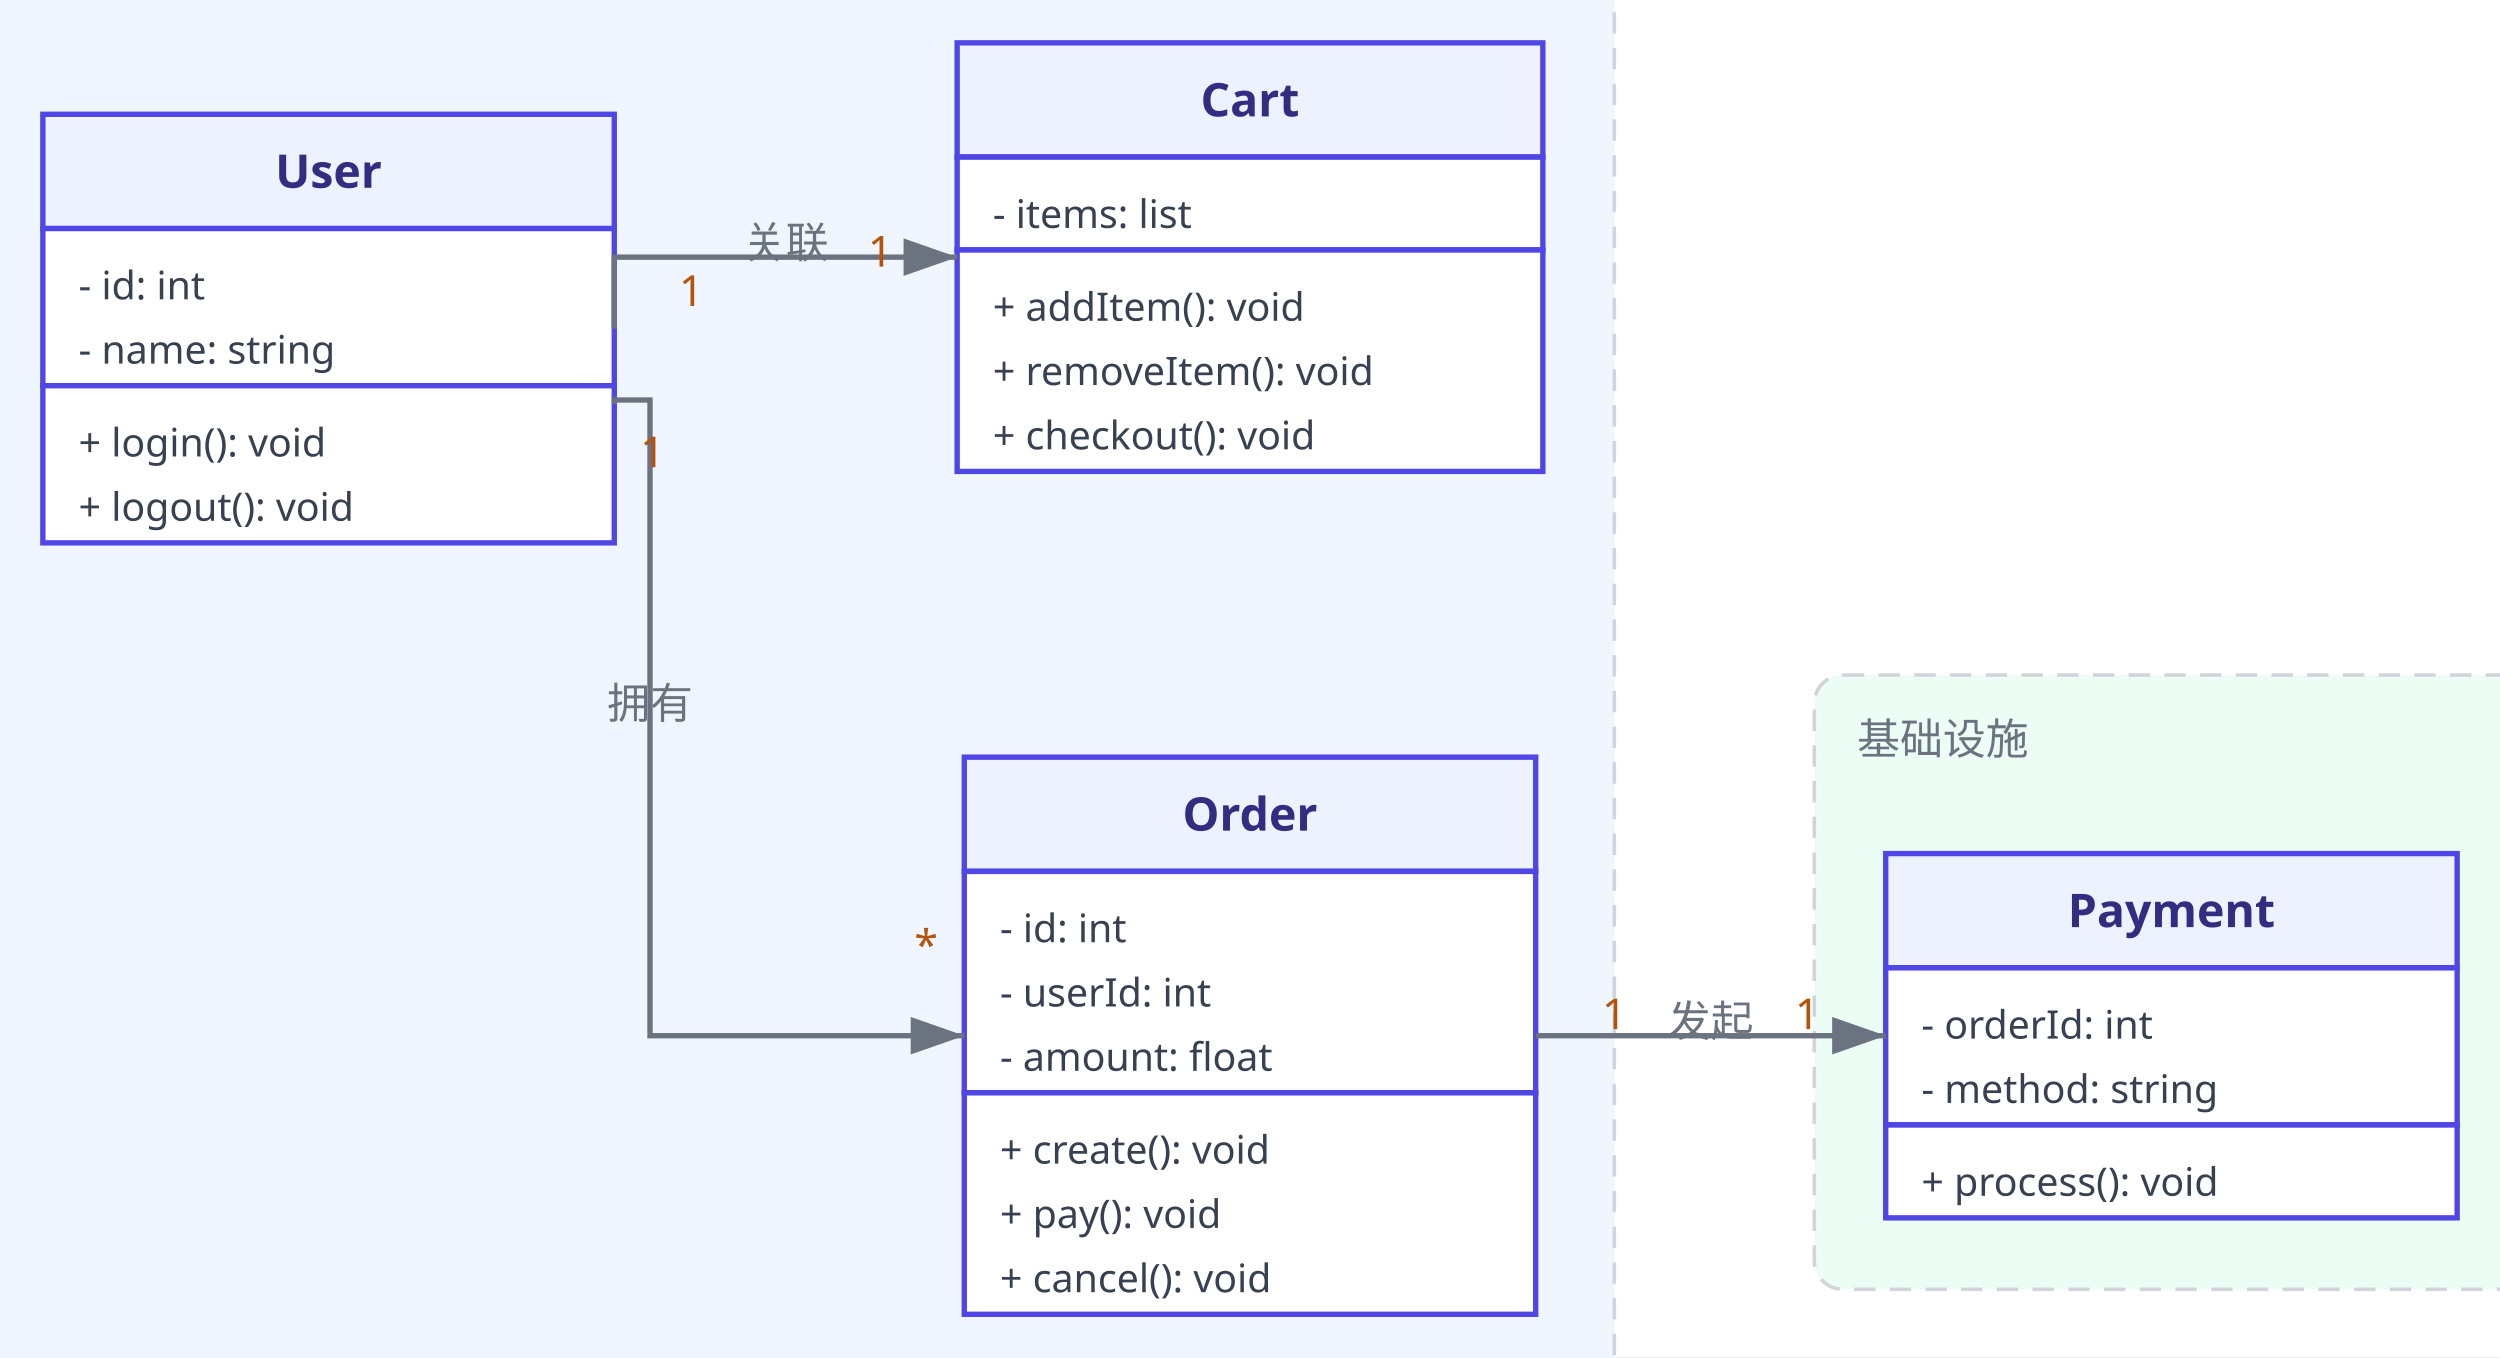
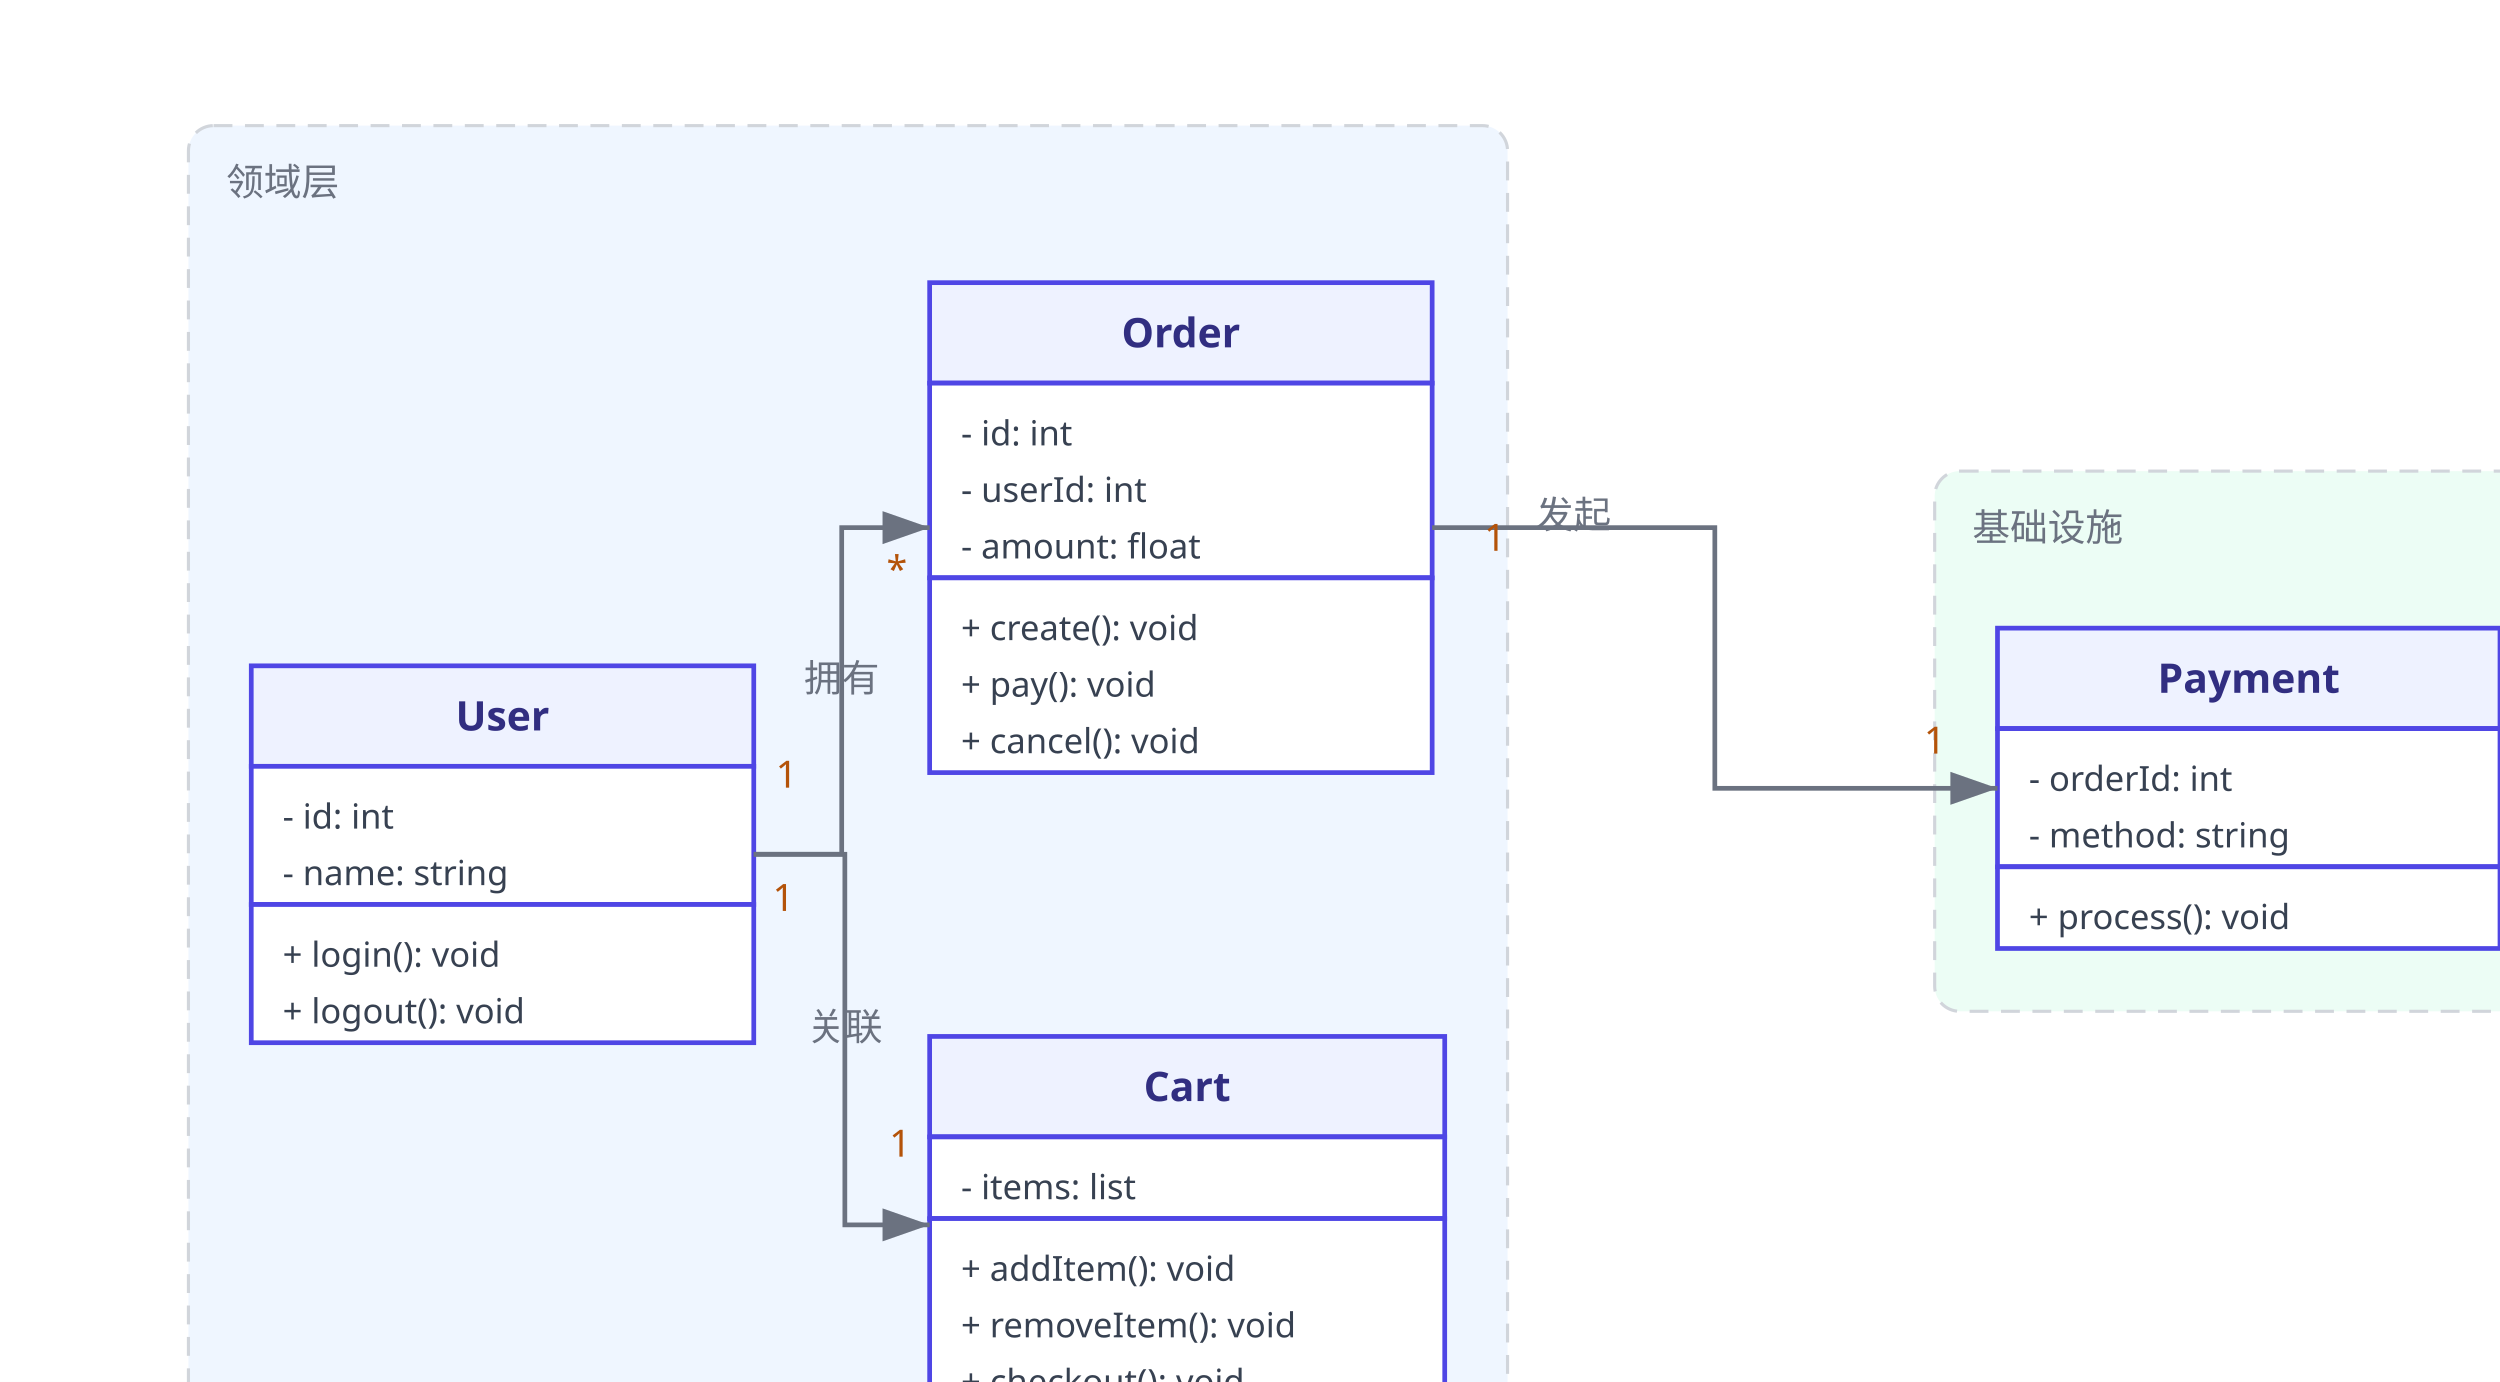
- <svg xmlns="http://www.w3.org/2000/svg" width="700" height="380" viewBox="0 0 700 380">
+ <svg xmlns="http://www.w3.org/2000/svg" width="796" height="440" viewBox="0 0 796 440">
  <defs>
    <marker id="arrowhead" markerWidth="10" markerHeight="7" refX="10" refY="3.5" orient="auto">
      <polygon points="0 0, 10 3.5, 0 7" fill="#6b7280" />
    </marker>
    <marker id="arrowhead-purple" markerWidth="10" markerHeight="7" refX="10" refY="3.5" orient="auto">
      <polygon points="0 0, 10 3.5, 0 7" fill="#7c3aed" />
    </marker>
  </defs>
  <style>.lgdl-anchors,.lgdl-edge-anchors{opacity:0;pointer-events:none;transition:opacity .12s ease}.lgdl-node:hover + .lgdl-anchors,.lgdl-class:hover + .lgdl-anchors,.lgdl-group:hover + .lgdl-anchors,.lgdl-lane:hover + .lgdl-anchors{opacity:1}.lgdl-edge:hover + .lgdl-edge-anchors,.lgdl-aggregate-edge:hover + .lgdl-edge-anchors{opacity:1}.lgdl-node.lgdl-hovered + .lgdl-anchors,.lgdl-class.lgdl-hovered + .lgdl-anchors,.lgdl-group.lgdl-hovered + .lgdl-anchors,.lgdl-lane.lgdl-hovered + .lgdl-anchors{opacity:1}.lgdl-edge.lgdl-hovered + .lgdl-edge-anchors,.lgdl-aggregate-edge.lgdl-hovered + .lgdl-edge-anchors{opacity:1}.lgdl-hovered{filter:drop-shadow(0 0 3px rgba(79,70,229,.65))}</style>
-   <rect x="0" y="0" width="700" height="380" fill="#ffffff" />
+   <rect x="0" y="0" width="796" height="440" fill="#ffffff" />
  <g class="lgdl-group" data-lgdl-loc="groups[0]">
-     <rect x="-8" y="-38" width="460" height="426" rx="8" fill="#eff6ff" stroke="#d1d5db" stroke-dasharray="6 4" />
-     <text x="4" y="-20" font-family="'Segoe UI', 'PingFang SC', 'Microsoft YaHei', sans-serif" font-size="12" fill="#6b7280" text-anchor="start" dominant-baseline="middle">领域层</text>
-   </g>
-   <g class="lgdl-anchors">
-     <circle cx="452.0" cy="175.0" r="3" fill="#64748b" />
-     <circle cx="452.0" cy="236.6" r="3" fill="#64748b" />
-     <circle cx="452.0" cy="307.8" r="3" fill="#64748b" />
-     <circle cx="435.0" cy="388.0" r="3" fill="#64748b" />
-     <circle cx="345.0" cy="388.0" r="3" fill="#64748b" />
-     <circle cx="279.1" cy="388.0" r="3" fill="#64748b" />
-     <circle cx="222.0" cy="388.0" r="3" fill="#64748b" />
-     <circle cx="164.9" cy="388.0" r="3" fill="#64748b" />
-     <circle cx="99.0" cy="388.0" r="3" fill="#64748b" />
-     <circle cx="9.0" cy="388.0" r="3" fill="#64748b" />
-     <circle cx="-8.0" cy="307.8" r="3" fill="#64748b" />
-     <circle cx="-8.0" cy="236.6" r="3" fill="#64748b" />
-     <circle cx="-8.0" cy="175.0" r="3" fill="#64748b" />
-     <circle cx="-8.0" cy="113.4" r="3" fill="#64748b" />
-     <circle cx="-8.0" cy="42.2" r="3" fill="#64748b" />
-     <circle cx="9.0" cy="-38.0" r="3" fill="#64748b" />
-     <circle cx="99.0" cy="-38.0" r="3" fill="#64748b" />
-     <circle cx="164.9" cy="-38.0" r="3" fill="#64748b" />
-     <circle cx="222.0" cy="-38.0" r="3" fill="#64748b" />
-     <circle cx="279.1" cy="-38.0" r="3" fill="#64748b" />
-     <circle cx="345.0" cy="-38.0" r="3" fill="#64748b" />
-     <circle cx="435.0" cy="-38.0" r="3" fill="#64748b" />
-     <circle cx="452.0" cy="42.2" r="3" fill="#64748b" />
-     <circle cx="452.0" cy="113.4" r="3" fill="#64748b" />
+     <rect x="60" y="40" width="420" height="430" rx="8" fill="#eff6ff" stroke="#d1d5db" stroke-dasharray="6 4" />
+     <text x="72" y="58" font-family="'Segoe UI', 'PingFang SC', 'Microsoft YaHei', sans-serif" font-size="12" fill="#6b7280" text-anchor="start" dominant-baseline="middle">领域层</text>
+   </g>
+   <g class="lgdl-anchors">
+     <circle cx="480.0" cy="255.0" r="3" fill="#64748b" />
+     <circle cx="480.0" cy="311.3" r="3" fill="#64748b" />
+     <circle cx="480.0" cy="376.2" r="3" fill="#64748b" />
+     <circle cx="479.6" cy="464.6" r="3" fill="#64748b" />
+     <circle cx="394.1" cy="470.0" r="3" fill="#64748b" />
+     <circle cx="327.6" cy="470.0" r="3" fill="#64748b" />
+     <circle cx="270.0" cy="470.0" r="3" fill="#64748b" />
+     <circle cx="212.4" cy="470.0" r="3" fill="#64748b" />
+     <circle cx="145.9" cy="470.0" r="3" fill="#64748b" />
+     <circle cx="60.4" cy="464.6" r="3" fill="#64748b" />
+     <circle cx="60.0" cy="376.2" r="3" fill="#64748b" />
+     <circle cx="60.0" cy="311.3" r="3" fill="#64748b" />
+     <circle cx="60.0" cy="255.0" r="3" fill="#64748b" />
+     <circle cx="60.0" cy="198.7" r="3" fill="#64748b" />
+     <circle cx="60.0" cy="133.8" r="3" fill="#64748b" />
+     <circle cx="60.4" cy="45.4" r="3" fill="#64748b" />
+     <circle cx="145.9" cy="40.0" r="3" fill="#64748b" />
+     <circle cx="212.4" cy="40.0" r="3" fill="#64748b" />
+     <circle cx="270.0" cy="40.0" r="3" fill="#64748b" />
+     <circle cx="327.6" cy="40.0" r="3" fill="#64748b" />
+     <circle cx="394.1" cy="40.0" r="3" fill="#64748b" />
+     <circle cx="479.6" cy="45.4" r="3" fill="#64748b" />
+     <circle cx="480.0" cy="133.8" r="3" fill="#64748b" />
+     <circle cx="480.0" cy="198.7" r="3" fill="#64748b" />
  </g>
  <g class="lgdl-group" data-lgdl-loc="groups[1]">
-     <rect x="508" y="189" width="200" height="172" rx="8" fill="#ecfdf5" stroke="#d1d5db" stroke-dasharray="6 4" />
-     <text x="520" y="207" font-family="'Segoe UI', 'PingFang SC', 'Microsoft YaHei', sans-serif" font-size="12" fill="#6b7280" text-anchor="start" dominant-baseline="middle">基础设施</text>
-   </g>
-   <g class="lgdl-anchors">
-     <circle cx="708.0" cy="275.0" r="3" fill="#64748b" />
-     <circle cx="708.0" cy="301.8" r="3" fill="#64748b" />
-     <circle cx="708.0" cy="332.7" r="3" fill="#64748b" />
-     <circle cx="694.0" cy="361.0" r="3" fill="#64748b" />
-     <circle cx="657.7" cy="361.0" r="3" fill="#64748b" />
-     <circle cx="631.0" cy="361.0" r="3" fill="#64748b" />
-     <circle cx="608.0" cy="361.0" r="3" fill="#64748b" />
-     <circle cx="585.0" cy="361.0" r="3" fill="#64748b" />
-     <circle cx="558.3" cy="361.0" r="3" fill="#64748b" />
-     <circle cx="522.0" cy="361.0" r="3" fill="#64748b" />
-     <circle cx="508.0" cy="332.7" r="3" fill="#64748b" />
-     <circle cx="508.0" cy="301.8" r="3" fill="#64748b" />
-     <circle cx="508.0" cy="275.0" r="3" fill="#64748b" />
-     <circle cx="508.0" cy="248.2" r="3" fill="#64748b" />
-     <circle cx="508.0" cy="217.3" r="3" fill="#64748b" />
-     <circle cx="522.0" cy="189.0" r="3" fill="#64748b" />
-     <circle cx="558.3" cy="189.0" r="3" fill="#64748b" />
-     <circle cx="585.0" cy="189.0" r="3" fill="#64748b" />
-     <circle cx="608.0" cy="189.0" r="3" fill="#64748b" />
-     <circle cx="631.0" cy="189.0" r="3" fill="#64748b" />
-     <circle cx="657.7" cy="189.0" r="3" fill="#64748b" />
-     <circle cx="694.0" cy="189.0" r="3" fill="#64748b" />
-     <circle cx="708.0" cy="217.3" r="3" fill="#64748b" />
-     <circle cx="708.0" cy="248.2" r="3" fill="#64748b" />
+     <rect x="616" y="150" width="200" height="172" rx="8" fill="#ecfdf5" stroke="#d1d5db" stroke-dasharray="6 4" />
+     <text x="628" y="168" font-family="'Segoe UI', 'PingFang SC', 'Microsoft YaHei', sans-serif" font-size="12" fill="#6b7280" text-anchor="start" dominant-baseline="middle">基础设施</text>
+   </g>
+   <g class="lgdl-anchors">
+     <circle cx="816.0" cy="236.0" r="3" fill="#64748b" />
+     <circle cx="816.0" cy="262.8" r="3" fill="#64748b" />
+     <circle cx="816.0" cy="293.7" r="3" fill="#64748b" />
+     <circle cx="802.0" cy="322.0" r="3" fill="#64748b" />
+     <circle cx="765.7" cy="322.0" r="3" fill="#64748b" />
+     <circle cx="739.0" cy="322.0" r="3" fill="#64748b" />
+     <circle cx="716.0" cy="322.0" r="3" fill="#64748b" />
+     <circle cx="693.0" cy="322.0" r="3" fill="#64748b" />
+     <circle cx="666.3" cy="322.0" r="3" fill="#64748b" />
+     <circle cx="630.0" cy="322.0" r="3" fill="#64748b" />
+     <circle cx="616.0" cy="293.7" r="3" fill="#64748b" />
+     <circle cx="616.0" cy="262.8" r="3" fill="#64748b" />
+     <circle cx="616.0" cy="236.0" r="3" fill="#64748b" />
+     <circle cx="616.0" cy="209.2" r="3" fill="#64748b" />
+     <circle cx="616.0" cy="178.3" r="3" fill="#64748b" />
+     <circle cx="630.0" cy="150.0" r="3" fill="#64748b" />
+     <circle cx="666.3" cy="150.0" r="3" fill="#64748b" />
+     <circle cx="693.0" cy="150.0" r="3" fill="#64748b" />
+     <circle cx="716.0" cy="150.0" r="3" fill="#64748b" />
+     <circle cx="739.0" cy="150.0" r="3" fill="#64748b" />
+     <circle cx="765.7" cy="150.0" r="3" fill="#64748b" />
+     <circle cx="802.0" cy="150.0" r="3" fill="#64748b" />
+     <circle cx="816.0" cy="178.3" r="3" fill="#64748b" />
+     <circle cx="816.0" cy="209.2" r="3" fill="#64748b" />
  </g>
  <g class="lgdl-class" data-lgdl-loc="nodes[0]">
-     <rect x="12" y="32" width="160" height="32" fill="#eef2ff" stroke="#4f46e5" stroke-width="1.5" />
-     <text x="92" y="48" font-family="'Segoe UI', 'PingFang SC', 'Microsoft YaHei', sans-serif" font-size="13" font-weight="bold" fill="#312e81" text-anchor="middle" dominant-baseline="middle">User</text>
-     <line x1="12" y1="64" x2="172" y2="64" stroke="#4f46e5" stroke-width="1.5" />
-     <rect x="12" y="64" width="160" height="44" fill="#ffffff" stroke="#4f46e5" stroke-width="1.5" />
-     <text data-lgdl-loc="nodes[0].members[0]" x="22" y="80" font-family="'Segoe UI', 'PingFang SC', 'Microsoft YaHei', sans-serif" font-size="11" fill="#374151" text-anchor="start" dominant-baseline="middle">- id: int</text>
-     <text data-lgdl-loc="nodes[0].members[1]" x="22" y="98" font-family="'Segoe UI', 'PingFang SC', 'Microsoft YaHei', sans-serif" font-size="11" fill="#374151" text-anchor="start" dominant-baseline="middle">- name: string</text>
-     <line x1="12" y1="108" x2="172" y2="108" stroke="#4f46e5" stroke-width="1.5" />
-     <rect x="12" y="108" width="160" height="44" fill="#ffffff" stroke="#4f46e5" stroke-width="1.5" />
-     <text data-lgdl-loc="nodes[0].members[2]" x="22" y="124" font-family="'Segoe UI', 'PingFang SC', 'Microsoft YaHei', sans-serif" font-size="11" fill="#374151" text-anchor="start" dominant-baseline="middle">+ login(): void</text>
-     <text data-lgdl-loc="nodes[0].members[3]" x="22" y="142" font-family="'Segoe UI', 'PingFang SC', 'Microsoft YaHei', sans-serif" font-size="11" fill="#374151" text-anchor="start" dominant-baseline="middle">+ logout(): void</text>
-   </g>
-   <g class="lgdl-anchors">
-     <circle cx="172.0" cy="92.0" r="3" fill="#4f46e5" />
-     <circle cx="172.0" cy="113.4" r="3" fill="#4f46e5" />
-     <circle cx="172.0" cy="138.2" r="3" fill="#4f46e5" />
-     <circle cx="152.0" cy="152.0" r="3" fill="#4f46e5" />
-     <circle cx="126.6" cy="152.0" r="3" fill="#4f46e5" />
-     <circle cx="108.1" cy="152.0" r="3" fill="#4f46e5" />
-     <circle cx="92.0" cy="152.0" r="3" fill="#4f46e5" />
-     <circle cx="75.9" cy="152.0" r="3" fill="#4f46e5" />
-     <circle cx="57.4" cy="152.0" r="3" fill="#4f46e5" />
-     <circle cx="32.0" cy="152.0" r="3" fill="#4f46e5" />
-     <circle cx="12.0" cy="138.2" r="3" fill="#4f46e5" />
-     <circle cx="12.0" cy="113.4" r="3" fill="#4f46e5" />
-     <circle cx="12.0" cy="92.0" r="3" fill="#4f46e5" />
-     <circle cx="12.0" cy="70.6" r="3" fill="#4f46e5" />
-     <circle cx="12.0" cy="45.8" r="3" fill="#4f46e5" />
-     <circle cx="32.0" cy="32.0" r="3" fill="#4f46e5" />
-     <circle cx="57.4" cy="32.0" r="3" fill="#4f46e5" />
-     <circle cx="75.9" cy="32.0" r="3" fill="#4f46e5" />
-     <circle cx="92.0" cy="32.0" r="3" fill="#4f46e5" />
-     <circle cx="108.1" cy="32.0" r="3" fill="#4f46e5" />
-     <circle cx="126.6" cy="32.0" r="3" fill="#4f46e5" />
-     <circle cx="152.0" cy="32.0" r="3" fill="#4f46e5" />
-     <circle cx="172.0" cy="45.8" r="3" fill="#4f46e5" />
-     <circle cx="172.0" cy="70.6" r="3" fill="#4f46e5" />
+     <rect x="80" y="212" width="160" height="32" fill="#eef2ff" stroke="#4f46e5" stroke-width="1.5" />
+     <text x="160" y="228" font-family="'Segoe UI', 'PingFang SC', 'Microsoft YaHei', sans-serif" font-size="13" font-weight="bold" fill="#312e81" text-anchor="middle" dominant-baseline="middle">User</text>
+     <line x1="80" y1="244" x2="240" y2="244" stroke="#4f46e5" stroke-width="1.5" />
+     <rect x="80" y="244" width="160" height="44" fill="#ffffff" stroke="#4f46e5" stroke-width="1.5" />
+     <text data-lgdl-loc="nodes[0].members[0]" x="90" y="260" font-family="'Segoe UI', 'PingFang SC', 'Microsoft YaHei', sans-serif" font-size="11" fill="#374151" text-anchor="start" dominant-baseline="middle">- id: int</text>
+     <text data-lgdl-loc="nodes[0].members[1]" x="90" y="278" font-family="'Segoe UI', 'PingFang SC', 'Microsoft YaHei', sans-serif" font-size="11" fill="#374151" text-anchor="start" dominant-baseline="middle">- name: string</text>
+     <line x1="80" y1="288" x2="240" y2="288" stroke="#4f46e5" stroke-width="1.5" />
+     <rect x="80" y="288" width="160" height="44" fill="#ffffff" stroke="#4f46e5" stroke-width="1.5" />
+     <text data-lgdl-loc="nodes[0].members[2]" x="90" y="304" font-family="'Segoe UI', 'PingFang SC', 'Microsoft YaHei', sans-serif" font-size="11" fill="#374151" text-anchor="start" dominant-baseline="middle">+ login(): void</text>
+     <text data-lgdl-loc="nodes[0].members[3]" x="90" y="322" font-family="'Segoe UI', 'PingFang SC', 'Microsoft YaHei', sans-serif" font-size="11" fill="#374151" text-anchor="start" dominant-baseline="middle">+ logout(): void</text>
+   </g>
+   <g class="lgdl-anchors">
+     <circle cx="240.0" cy="272.0" r="3" fill="#4f46e5" />
+     <circle cx="240.0" cy="293.4" r="3" fill="#4f46e5" />
+     <circle cx="240.0" cy="318.2" r="3" fill="#4f46e5" />
+     <circle cx="220.0" cy="332.0" r="3" fill="#4f46e5" />
+     <circle cx="194.6" cy="332.0" r="3" fill="#4f46e5" />
+     <circle cx="176.1" cy="332.0" r="3" fill="#4f46e5" />
+     <circle cx="160.0" cy="332.0" r="3" fill="#4f46e5" />
+     <circle cx="143.9" cy="332.0" r="3" fill="#4f46e5" />
+     <circle cx="125.4" cy="332.0" r="3" fill="#4f46e5" />
+     <circle cx="100.0" cy="332.0" r="3" fill="#4f46e5" />
+     <circle cx="80.0" cy="318.2" r="3" fill="#4f46e5" />
+     <circle cx="80.0" cy="293.4" r="3" fill="#4f46e5" />
+     <circle cx="80.0" cy="272.0" r="3" fill="#4f46e5" />
+     <circle cx="80.0" cy="250.6" r="3" fill="#4f46e5" />
+     <circle cx="80.0" cy="225.8" r="3" fill="#4f46e5" />
+     <circle cx="100.0" cy="212.0" r="3" fill="#4f46e5" />
+     <circle cx="125.4" cy="212.0" r="3" fill="#4f46e5" />
+     <circle cx="143.9" cy="212.0" r="3" fill="#4f46e5" />
+     <circle cx="160.0" cy="212.0" r="3" fill="#4f46e5" />
+     <circle cx="176.1" cy="212.0" r="3" fill="#4f46e5" />
+     <circle cx="194.6" cy="212.0" r="3" fill="#4f46e5" />
+     <circle cx="220.0" cy="212.0" r="3" fill="#4f46e5" />
+     <circle cx="240.0" cy="225.8" r="3" fill="#4f46e5" />
+     <circle cx="240.0" cy="250.6" r="3" fill="#4f46e5" />
  </g>
  <g class="lgdl-class" data-lgdl-loc="nodes[1]">
-     <rect x="270" y="212" width="160" height="32" fill="#eef2ff" stroke="#4f46e5" stroke-width="1.5" />
-     <text x="350" y="228" font-family="'Segoe UI', 'PingFang SC', 'Microsoft YaHei', sans-serif" font-size="13" font-weight="bold" fill="#312e81" text-anchor="middle" dominant-baseline="middle">Order</text>
-     <line x1="270" y1="244" x2="430" y2="244" stroke="#4f46e5" stroke-width="1.5" />
-     <rect x="270" y="244" width="160" height="62" fill="#ffffff" stroke="#4f46e5" stroke-width="1.5" />
-     <text data-lgdl-loc="nodes[1].members[0]" x="280" y="260" font-family="'Segoe UI', 'PingFang SC', 'Microsoft YaHei', sans-serif" font-size="11" fill="#374151" text-anchor="start" dominant-baseline="middle">- id: int</text>
-     <text data-lgdl-loc="nodes[1].members[1]" x="280" y="278" font-family="'Segoe UI', 'PingFang SC', 'Microsoft YaHei', sans-serif" font-size="11" fill="#374151" text-anchor="start" dominant-baseline="middle">- userId: int</text>
-     <text data-lgdl-loc="nodes[1].members[2]" x="280" y="296" font-family="'Segoe UI', 'PingFang SC', 'Microsoft YaHei', sans-serif" font-size="11" fill="#374151" text-anchor="start" dominant-baseline="middle">- amount: float</text>
-     <line x1="270" y1="306" x2="430" y2="306" stroke="#4f46e5" stroke-width="1.5" />
-     <rect x="270" y="306" width="160" height="62" fill="#ffffff" stroke="#4f46e5" stroke-width="1.5" />
-     <text data-lgdl-loc="nodes[1].members[3]" x="280" y="322" font-family="'Segoe UI', 'PingFang SC', 'Microsoft YaHei', sans-serif" font-size="11" fill="#374151" text-anchor="start" dominant-baseline="middle">+ create(): void</text>
-     <text data-lgdl-loc="nodes[1].members[4]" x="280" y="340" font-family="'Segoe UI', 'PingFang SC', 'Microsoft YaHei', sans-serif" font-size="11" fill="#374151" text-anchor="start" dominant-baseline="middle">+ pay(): void</text>
-     <text data-lgdl-loc="nodes[1].members[5]" x="280" y="358" font-family="'Segoe UI', 'PingFang SC', 'Microsoft YaHei', sans-serif" font-size="11" fill="#374151" text-anchor="start" dominant-baseline="middle">+ cancel(): void</text>
-   </g>
-   <g class="lgdl-anchors">
-     <circle cx="430.0" cy="290.0" r="3" fill="#4f46e5" />
-     <circle cx="430.0" cy="311.4" r="3" fill="#4f46e5" />
-     <circle cx="430.0" cy="336.2" r="3" fill="#4f46e5" />
-     <circle cx="427.1" cy="367.1" r="3" fill="#4f46e5" />
-     <circle cx="395.0" cy="368.0" r="3" fill="#4f46e5" />
-     <circle cx="370.9" cy="368.0" r="3" fill="#4f46e5" />
-     <circle cx="350.0" cy="368.0" r="3" fill="#4f46e5" />
-     <circle cx="329.1" cy="368.0" r="3" fill="#4f46e5" />
-     <circle cx="305.0" cy="368.0" r="3" fill="#4f46e5" />
-     <circle cx="272.9" cy="367.1" r="3" fill="#4f46e5" />
-     <circle cx="270.0" cy="336.2" r="3" fill="#4f46e5" />
-     <circle cx="270.0" cy="311.4" r="3" fill="#4f46e5" />
-     <circle cx="270.0" cy="290.0" r="3" fill="#4f46e5" />
-     <circle cx="270.0" cy="268.6" r="3" fill="#4f46e5" />
-     <circle cx="270.0" cy="243.8" r="3" fill="#4f46e5" />
-     <circle cx="272.9" cy="212.9" r="3" fill="#4f46e5" />
-     <circle cx="305.0" cy="212.0" r="3" fill="#4f46e5" />
-     <circle cx="329.1" cy="212.0" r="3" fill="#4f46e5" />
-     <circle cx="350.0" cy="212.0" r="3" fill="#4f46e5" />
-     <circle cx="370.9" cy="212.0" r="3" fill="#4f46e5" />
-     <circle cx="395.0" cy="212.0" r="3" fill="#4f46e5" />
-     <circle cx="427.1" cy="212.9" r="3" fill="#4f46e5" />
-     <circle cx="430.0" cy="243.8" r="3" fill="#4f46e5" />
-     <circle cx="430.0" cy="268.6" r="3" fill="#4f46e5" />
+     <rect x="296" y="90" width="160" height="32" fill="#eef2ff" stroke="#4f46e5" stroke-width="1.5" />
+     <text x="376" y="106" font-family="'Segoe UI', 'PingFang SC', 'Microsoft YaHei', sans-serif" font-size="13" font-weight="bold" fill="#312e81" text-anchor="middle" dominant-baseline="middle">Order</text>
+     <line x1="296" y1="122" x2="456" y2="122" stroke="#4f46e5" stroke-width="1.5" />
+     <rect x="296" y="122" width="160" height="62" fill="#ffffff" stroke="#4f46e5" stroke-width="1.5" />
+     <text data-lgdl-loc="nodes[1].members[0]" x="306" y="138" font-family="'Segoe UI', 'PingFang SC', 'Microsoft YaHei', sans-serif" font-size="11" fill="#374151" text-anchor="start" dominant-baseline="middle">- id: int</text>
+     <text data-lgdl-loc="nodes[1].members[1]" x="306" y="156" font-family="'Segoe UI', 'PingFang SC', 'Microsoft YaHei', sans-serif" font-size="11" fill="#374151" text-anchor="start" dominant-baseline="middle">- userId: int</text>
+     <text data-lgdl-loc="nodes[1].members[2]" x="306" y="174" font-family="'Segoe UI', 'PingFang SC', 'Microsoft YaHei', sans-serif" font-size="11" fill="#374151" text-anchor="start" dominant-baseline="middle">- amount: float</text>
+     <line x1="296" y1="184" x2="456" y2="184" stroke="#4f46e5" stroke-width="1.5" />
+     <rect x="296" y="184" width="160" height="62" fill="#ffffff" stroke="#4f46e5" stroke-width="1.5" />
+     <text data-lgdl-loc="nodes[1].members[3]" x="306" y="200" font-family="'Segoe UI', 'PingFang SC', 'Microsoft YaHei', sans-serif" font-size="11" fill="#374151" text-anchor="start" dominant-baseline="middle">+ create(): void</text>
+     <text data-lgdl-loc="nodes[1].members[4]" x="306" y="218" font-family="'Segoe UI', 'PingFang SC', 'Microsoft YaHei', sans-serif" font-size="11" fill="#374151" text-anchor="start" dominant-baseline="middle">+ pay(): void</text>
+     <text data-lgdl-loc="nodes[1].members[5]" x="306" y="236" font-family="'Segoe UI', 'PingFang SC', 'Microsoft YaHei', sans-serif" font-size="11" fill="#374151" text-anchor="start" dominant-baseline="middle">+ cancel(): void</text>
+   </g>
+   <g class="lgdl-anchors">
+     <circle cx="456.0" cy="168.0" r="3" fill="#4f46e5" />
+     <circle cx="456.0" cy="189.4" r="3" fill="#4f46e5" />
+     <circle cx="456.0" cy="214.2" r="3" fill="#4f46e5" />
+     <circle cx="453.1" cy="245.1" r="3" fill="#4f46e5" />
+     <circle cx="421.0" cy="246.0" r="3" fill="#4f46e5" />
+     <circle cx="396.9" cy="246.0" r="3" fill="#4f46e5" />
+     <circle cx="376.0" cy="246.0" r="3" fill="#4f46e5" />
+     <circle cx="355.1" cy="246.0" r="3" fill="#4f46e5" />
+     <circle cx="331.0" cy="246.0" r="3" fill="#4f46e5" />
+     <circle cx="298.9" cy="245.1" r="3" fill="#4f46e5" />
+     <circle cx="296.0" cy="214.2" r="3" fill="#4f46e5" />
+     <circle cx="296.0" cy="189.4" r="3" fill="#4f46e5" />
+     <circle cx="296.0" cy="168.0" r="3" fill="#4f46e5" />
+     <circle cx="296.0" cy="146.6" r="3" fill="#4f46e5" />
+     <circle cx="296.0" cy="121.8" r="3" fill="#4f46e5" />
+     <circle cx="298.9" cy="90.9" r="3" fill="#4f46e5" />
+     <circle cx="331.0" cy="90.0" r="3" fill="#4f46e5" />
+     <circle cx="355.1" cy="90.0" r="3" fill="#4f46e5" />
+     <circle cx="376.0" cy="90.0" r="3" fill="#4f46e5" />
+     <circle cx="396.9" cy="90.0" r="3" fill="#4f46e5" />
+     <circle cx="421.0" cy="90.0" r="3" fill="#4f46e5" />
+     <circle cx="453.1" cy="90.9" r="3" fill="#4f46e5" />
+     <circle cx="456.0" cy="121.8" r="3" fill="#4f46e5" />
+     <circle cx="456.0" cy="146.6" r="3" fill="#4f46e5" />
  </g>
  <g class="lgdl-class" data-lgdl-loc="nodes[2]">
-     <rect x="528" y="239" width="160" height="32" fill="#eef2ff" stroke="#4f46e5" stroke-width="1.5" />
-     <text x="608" y="255" font-family="'Segoe UI', 'PingFang SC', 'Microsoft YaHei', sans-serif" font-size="13" font-weight="bold" fill="#312e81" text-anchor="middle" dominant-baseline="middle">Payment</text>
-     <line x1="528" y1="271" x2="688" y2="271" stroke="#4f46e5" stroke-width="1.5" />
-     <rect x="528" y="271" width="160" height="44" fill="#ffffff" stroke="#4f46e5" stroke-width="1.5" />
-     <text data-lgdl-loc="nodes[2].members[0]" x="538" y="287" font-family="'Segoe UI', 'PingFang SC', 'Microsoft YaHei', sans-serif" font-size="11" fill="#374151" text-anchor="start" dominant-baseline="middle">- orderId: int</text>
-     <text data-lgdl-loc="nodes[2].members[1]" x="538" y="305" font-family="'Segoe UI', 'PingFang SC', 'Microsoft YaHei', sans-serif" font-size="11" fill="#374151" text-anchor="start" dominant-baseline="middle">- method: string</text>
-     <line x1="528" y1="315" x2="688" y2="315" stroke="#4f46e5" stroke-width="1.5" />
-     <rect x="528" y="315" width="160" height="26" fill="#ffffff" stroke="#4f46e5" stroke-width="1.5" />
-     <text data-lgdl-loc="nodes[2].members[2]" x="538" y="331" font-family="'Segoe UI', 'PingFang SC', 'Microsoft YaHei', sans-serif" font-size="11" fill="#374151" text-anchor="start" dominant-baseline="middle">+ process(): void</text>
-   </g>
-   <g class="lgdl-anchors">
-     <circle cx="688.0" cy="290.0" r="3" fill="#4f46e5" />
-     <circle cx="688.0" cy="311.4" r="3" fill="#4f46e5" />
-     <circle cx="687.9" cy="336.1" r="3" fill="#4f46e5" />
-     <circle cx="659.0" cy="341.0" r="3" fill="#4f46e5" />
-     <circle cx="637.4" cy="341.0" r="3" fill="#4f46e5" />
-     <circle cx="621.7" cy="341.0" r="3" fill="#4f46e5" />
-     <circle cx="608.0" cy="341.0" r="3" fill="#4f46e5" />
-     <circle cx="594.3" cy="341.0" r="3" fill="#4f46e5" />
-     <circle cx="578.6" cy="341.0" r="3" fill="#4f46e5" />
-     <circle cx="557.0" cy="341.0" r="3" fill="#4f46e5" />
-     <circle cx="528.1" cy="336.1" r="3" fill="#4f46e5" />
-     <circle cx="528.0" cy="311.4" r="3" fill="#4f46e5" />
-     <circle cx="528.0" cy="290.0" r="3" fill="#4f46e5" />
-     <circle cx="528.0" cy="268.6" r="3" fill="#4f46e5" />
-     <circle cx="528.1" cy="243.9" r="3" fill="#4f46e5" />
-     <circle cx="557.0" cy="239.0" r="3" fill="#4f46e5" />
-     <circle cx="578.6" cy="239.0" r="3" fill="#4f46e5" />
-     <circle cx="594.3" cy="239.0" r="3" fill="#4f46e5" />
-     <circle cx="608.0" cy="239.0" r="3" fill="#4f46e5" />
-     <circle cx="621.7" cy="239.0" r="3" fill="#4f46e5" />
-     <circle cx="637.4" cy="239.0" r="3" fill="#4f46e5" />
-     <circle cx="659.0" cy="239.0" r="3" fill="#4f46e5" />
-     <circle cx="687.9" cy="243.9" r="3" fill="#4f46e5" />
-     <circle cx="688.0" cy="268.6" r="3" fill="#4f46e5" />
+     <rect x="636" y="200" width="160" height="32" fill="#eef2ff" stroke="#4f46e5" stroke-width="1.5" />
+     <text x="716" y="216" font-family="'Segoe UI', 'PingFang SC', 'Microsoft YaHei', sans-serif" font-size="13" font-weight="bold" fill="#312e81" text-anchor="middle" dominant-baseline="middle">Payment</text>
+     <line x1="636" y1="232" x2="796" y2="232" stroke="#4f46e5" stroke-width="1.5" />
+     <rect x="636" y="232" width="160" height="44" fill="#ffffff" stroke="#4f46e5" stroke-width="1.5" />
+     <text data-lgdl-loc="nodes[2].members[0]" x="646" y="248" font-family="'Segoe UI', 'PingFang SC', 'Microsoft YaHei', sans-serif" font-size="11" fill="#374151" text-anchor="start" dominant-baseline="middle">- orderId: int</text>
+     <text data-lgdl-loc="nodes[2].members[1]" x="646" y="266" font-family="'Segoe UI', 'PingFang SC', 'Microsoft YaHei', sans-serif" font-size="11" fill="#374151" text-anchor="start" dominant-baseline="middle">- method: string</text>
+     <line x1="636" y1="276" x2="796" y2="276" stroke="#4f46e5" stroke-width="1.5" />
+     <rect x="636" y="276" width="160" height="26" fill="#ffffff" stroke="#4f46e5" stroke-width="1.5" />
+     <text data-lgdl-loc="nodes[2].members[2]" x="646" y="292" font-family="'Segoe UI', 'PingFang SC', 'Microsoft YaHei', sans-serif" font-size="11" fill="#374151" text-anchor="start" dominant-baseline="middle">+ process(): void</text>
+   </g>
+   <g class="lgdl-anchors">
+     <circle cx="796.0" cy="251.0" r="3" fill="#4f46e5" />
+     <circle cx="796.0" cy="272.4" r="3" fill="#4f46e5" />
+     <circle cx="795.9" cy="297.1" r="3" fill="#4f46e5" />
+     <circle cx="767.0" cy="302.0" r="3" fill="#4f46e5" />
+     <circle cx="745.4" cy="302.0" r="3" fill="#4f46e5" />
+     <circle cx="729.7" cy="302.0" r="3" fill="#4f46e5" />
+     <circle cx="716.0" cy="302.0" r="3" fill="#4f46e5" />
+     <circle cx="702.3" cy="302.0" r="3" fill="#4f46e5" />
+     <circle cx="686.6" cy="302.0" r="3" fill="#4f46e5" />
+     <circle cx="665.0" cy="302.0" r="3" fill="#4f46e5" />
+     <circle cx="636.1" cy="297.1" r="3" fill="#4f46e5" />
+     <circle cx="636.0" cy="272.4" r="3" fill="#4f46e5" />
+     <circle cx="636.0" cy="251.0" r="3" fill="#4f46e5" />
+     <circle cx="636.0" cy="229.6" r="3" fill="#4f46e5" />
+     <circle cx="636.1" cy="204.9" r="3" fill="#4f46e5" />
+     <circle cx="665.0" cy="200.0" r="3" fill="#4f46e5" />
+     <circle cx="686.6" cy="200.0" r="3" fill="#4f46e5" />
+     <circle cx="702.3" cy="200.0" r="3" fill="#4f46e5" />
+     <circle cx="716.0" cy="200.0" r="3" fill="#4f46e5" />
+     <circle cx="729.7" cy="200.0" r="3" fill="#4f46e5" />
+     <circle cx="745.4" cy="200.0" r="3" fill="#4f46e5" />
+     <circle cx="767.0" cy="200.0" r="3" fill="#4f46e5" />
+     <circle cx="795.9" cy="204.9" r="3" fill="#4f46e5" />
+     <circle cx="796.0" cy="229.6" r="3" fill="#4f46e5" />
  </g>
  <g class="lgdl-class" data-lgdl-loc="nodes[3]">
-     <rect x="268" y="12" width="164" height="32" fill="#eef2ff" stroke="#4f46e5" stroke-width="1.5" />
-     <text x="350" y="28" font-family="'Segoe UI', 'PingFang SC', 'Microsoft YaHei', sans-serif" font-size="13" font-weight="bold" fill="#312e81" text-anchor="middle" dominant-baseline="middle">Cart</text>
-     <line x1="268" y1="44" x2="432" y2="44" stroke="#4f46e5" stroke-width="1.5" />
-     <rect x="268" y="44" width="164" height="26" fill="#ffffff" stroke="#4f46e5" stroke-width="1.5" />
-     <text data-lgdl-loc="nodes[3].members[0]" x="278" y="60" font-family="'Segoe UI', 'PingFang SC', 'Microsoft YaHei', sans-serif" font-size="11" fill="#374151" text-anchor="start" dominant-baseline="middle">- items: list</text>
-     <line x1="268" y1="70" x2="432" y2="70" stroke="#4f46e5" stroke-width="1.5" />
-     <rect x="268" y="70" width="164" height="62" fill="#ffffff" stroke="#4f46e5" stroke-width="1.5" />
-     <text data-lgdl-loc="nodes[3].members[1]" x="278" y="86" font-family="'Segoe UI', 'PingFang SC', 'Microsoft YaHei', sans-serif" font-size="11" fill="#374151" text-anchor="start" dominant-baseline="middle">+ addItem(): void</text>
-     <text data-lgdl-loc="nodes[3].members[2]" x="278" y="104" font-family="'Segoe UI', 'PingFang SC', 'Microsoft YaHei', sans-serif" font-size="11" fill="#374151" text-anchor="start" dominant-baseline="middle">+ removeItem(): void</text>
-     <text data-lgdl-loc="nodes[3].members[3]" x="278" y="122" font-family="'Segoe UI', 'PingFang SC', 'Microsoft YaHei', sans-serif" font-size="11" fill="#374151" text-anchor="start" dominant-baseline="middle">+ checkout(): void</text>
-   </g>
-   <g class="lgdl-anchors">
-     <circle cx="432.0" cy="72.0" r="3" fill="#4f46e5" />
-     <circle cx="432.0" cy="94.0" r="3" fill="#4f46e5" />
-     <circle cx="432.0" cy="119.3" r="3" fill="#4f46e5" />
-     <circle cx="410.0" cy="132.0" r="3" fill="#4f46e5" />
-     <circle cx="384.6" cy="132.0" r="3" fill="#4f46e5" />
-     <circle cx="366.1" cy="132.0" r="3" fill="#4f46e5" />
-     <circle cx="350.0" cy="132.0" r="3" fill="#4f46e5" />
-     <circle cx="333.9" cy="132.0" r="3" fill="#4f46e5" />
-     <circle cx="315.4" cy="132.0" r="3" fill="#4f46e5" />
-     <circle cx="290.0" cy="132.0" r="3" fill="#4f46e5" />
-     <circle cx="268.0" cy="119.3" r="3" fill="#4f46e5" />
-     <circle cx="268.0" cy="94.0" r="3" fill="#4f46e5" />
-     <circle cx="268.0" cy="72.0" r="3" fill="#4f46e5" />
-     <circle cx="268.0" cy="50.0" r="3" fill="#4f46e5" />
-     <circle cx="268.0" cy="24.7" r="3" fill="#4f46e5" />
-     <circle cx="290.0" cy="12.0" r="3" fill="#4f46e5" />
-     <circle cx="315.4" cy="12.0" r="3" fill="#4f46e5" />
-     <circle cx="333.9" cy="12.0" r="3" fill="#4f46e5" />
-     <circle cx="350.0" cy="12.0" r="3" fill="#4f46e5" />
-     <circle cx="366.1" cy="12.0" r="3" fill="#4f46e5" />
-     <circle cx="384.6" cy="12.0" r="3" fill="#4f46e5" />
-     <circle cx="410.0" cy="12.0" r="3" fill="#4f46e5" />
-     <circle cx="432.0" cy="24.7" r="3" fill="#4f46e5" />
-     <circle cx="432.0" cy="50.0" r="3" fill="#4f46e5" />
+     <rect x="296" y="330" width="164" height="32" fill="#eef2ff" stroke="#4f46e5" stroke-width="1.5" />
+     <text x="378" y="346" font-family="'Segoe UI', 'PingFang SC', 'Microsoft YaHei', sans-serif" font-size="13" font-weight="bold" fill="#312e81" text-anchor="middle" dominant-baseline="middle">Cart</text>
+     <line x1="296" y1="362" x2="460" y2="362" stroke="#4f46e5" stroke-width="1.5" />
+     <rect x="296" y="362" width="164" height="26" fill="#ffffff" stroke="#4f46e5" stroke-width="1.5" />
+     <text data-lgdl-loc="nodes[3].members[0]" x="306" y="378" font-family="'Segoe UI', 'PingFang SC', 'Microsoft YaHei', sans-serif" font-size="11" fill="#374151" text-anchor="start" dominant-baseline="middle">- items: list</text>
+     <line x1="296" y1="388" x2="460" y2="388" stroke="#4f46e5" stroke-width="1.5" />
+     <rect x="296" y="388" width="164" height="62" fill="#ffffff" stroke="#4f46e5" stroke-width="1.5" />
+     <text data-lgdl-loc="nodes[3].members[1]" x="306" y="404" font-family="'Segoe UI', 'PingFang SC', 'Microsoft YaHei', sans-serif" font-size="11" fill="#374151" text-anchor="start" dominant-baseline="middle">+ addItem(): void</text>
+     <text data-lgdl-loc="nodes[3].members[2]" x="306" y="422" font-family="'Segoe UI', 'PingFang SC', 'Microsoft YaHei', sans-serif" font-size="11" fill="#374151" text-anchor="start" dominant-baseline="middle">+ removeItem(): void</text>
+     <text data-lgdl-loc="nodes[3].members[3]" x="306" y="440" font-family="'Segoe UI', 'PingFang SC', 'Microsoft YaHei', sans-serif" font-size="11" fill="#374151" text-anchor="start" dominant-baseline="middle">+ checkout(): void</text>
+   </g>
+   <g class="lgdl-anchors">
+     <circle cx="460.0" cy="390.0" r="3" fill="#4f46e5" />
+     <circle cx="460.0" cy="412.0" r="3" fill="#4f46e5" />
+     <circle cx="460.0" cy="437.3" r="3" fill="#4f46e5" />
+     <circle cx="438.0" cy="450.0" r="3" fill="#4f46e5" />
+     <circle cx="412.6" cy="450.0" r="3" fill="#4f46e5" />
+     <circle cx="394.1" cy="450.0" r="3" fill="#4f46e5" />
+     <circle cx="378.0" cy="450.0" r="3" fill="#4f46e5" />
+     <circle cx="361.9" cy="450.0" r="3" fill="#4f46e5" />
+     <circle cx="343.4" cy="450.0" r="3" fill="#4f46e5" />
+     <circle cx="318.0" cy="450.0" r="3" fill="#4f46e5" />
+     <circle cx="296.0" cy="437.3" r="3" fill="#4f46e5" />
+     <circle cx="296.0" cy="412.0" r="3" fill="#4f46e5" />
+     <circle cx="296.0" cy="390.0" r="3" fill="#4f46e5" />
+     <circle cx="296.0" cy="368.0" r="3" fill="#4f46e5" />
+     <circle cx="296.0" cy="342.7" r="3" fill="#4f46e5" />
+     <circle cx="318.0" cy="330.0" r="3" fill="#4f46e5" />
+     <circle cx="343.4" cy="330.0" r="3" fill="#4f46e5" />
+     <circle cx="361.9" cy="330.0" r="3" fill="#4f46e5" />
+     <circle cx="378.0" cy="330.0" r="3" fill="#4f46e5" />
+     <circle cx="394.1" cy="330.0" r="3" fill="#4f46e5" />
+     <circle cx="412.6" cy="330.0" r="3" fill="#4f46e5" />
+     <circle cx="438.0" cy="330.0" r="3" fill="#4f46e5" />
+     <circle cx="460.0" cy="342.7" r="3" fill="#4f46e5" />
+     <circle cx="460.0" cy="368.0" r="3" fill="#4f46e5" />
  </g>
  <g class="lgdl-edge" data-lgdl-loc="edges[0]">
-     <path d="M 172,113 L 172,112 L 182,112 L 182,290 L 270,290" fill="none" stroke="#6b7280" stroke-width="1.5" marker-end="url(#arrowhead)" />
-     <text x="182" y="197" font-family="'Segoe UI', 'PingFang SC', 'Microsoft YaHei', sans-serif" font-size="12" fill="#6b7280" text-anchor="middle" dominant-baseline="middle">拥有</text>
-     <text x="182.677" y="126.672" font-family="'Segoe UI', 'PingFang SC', 'Microsoft YaHei', sans-serif" font-size="12" fill="#b45309" text-anchor="middle" dominant-baseline="middle">1</text>
-     <text x="259.323" y="264.764" font-family="'Segoe UI', 'PingFang SC', 'Microsoft YaHei', sans-serif" font-size="12" fill="#b45309" text-anchor="middle" dominant-baseline="middle">*</text>
+     <path d="M 240,272 L 268,272 L 268,168 L 296,168" fill="none" stroke="#6b7280" stroke-width="1.5" marker-end="url(#arrowhead)" />
+     <text x="268" y="216" font-family="'Segoe UI', 'PingFang SC', 'Microsoft YaHei', sans-serif" font-size="12" fill="#6b7280" text-anchor="middle" dominant-baseline="middle">拥有</text>
+     <text x="250.43" y="246.63" font-family="'Segoe UI', 'PingFang SC', 'Microsoft YaHei', sans-serif" font-size="12" fill="#b45309" text-anchor="middle" dominant-baseline="middle">1</text>
+     <text x="285.57" y="181.37" font-family="'Segoe UI', 'PingFang SC', 'Microsoft YaHei', sans-serif" font-size="12" fill="#b45309" text-anchor="middle" dominant-baseline="middle">*</text>
  </g>
  <g class="lgdl-edge-anchors">
-     <circle cx="172.0" cy="113.4" r="3.5" fill="#6b7280" />
-     <circle cx="270.0" cy="290.0" r="3.5" fill="#6b7280" />
+     <circle cx="240.0" cy="272.0" r="3.5" fill="#6b7280" />
+     <circle cx="296.0" cy="168.0" r="3.5" fill="#6b7280" />
  </g>
  <g class="lgdl-edge" data-lgdl-loc="edges[1]">
-     <path d="M 430,290 L 528,290" fill="none" stroke="#6b7280" stroke-width="1.5" marker-end="url(#arrowhead)" />
-     <text x="479" y="286" font-family="'Segoe UI', 'PingFang SC', 'Microsoft YaHei', sans-serif" font-size="12" fill="#6b7280" text-anchor="middle" dominant-baseline="middle">发起</text>
-     <text x="452" y="284" font-family="'Segoe UI', 'PingFang SC', 'Microsoft YaHei', sans-serif" font-size="12" fill="#b45309" text-anchor="middle" dominant-baseline="middle">1</text>
-     <text x="506" y="284" font-family="'Segoe UI', 'PingFang SC', 'Microsoft YaHei', sans-serif" font-size="12" fill="#b45309" text-anchor="middle" dominant-baseline="middle">1</text>
+     <path d="M 456,168 L 546,168 L 546,251 L 636,251" fill="none" stroke="#6b7280" stroke-width="1.5" marker-end="url(#arrowhead)" />
+     <text x="501" y="164" font-family="'Segoe UI', 'PingFang SC', 'Microsoft YaHei', sans-serif" font-size="12" fill="#6b7280" text-anchor="middle" dominant-baseline="middle">发起</text>
+     <text x="475.978" y="171.212" font-family="'Segoe UI', 'PingFang SC', 'Microsoft YaHei', sans-serif" font-size="12" fill="#b45309" text-anchor="middle" dominant-baseline="middle">1</text>
+     <text x="616.022" y="235.788" font-family="'Segoe UI', 'PingFang SC', 'Microsoft YaHei', sans-serif" font-size="12" fill="#b45309" text-anchor="middle" dominant-baseline="middle">1</text>
  </g>
  <g class="lgdl-edge-anchors">
-     <circle cx="430.0" cy="290.0" r="3.5" fill="#6b7280" />
-     <circle cx="528.0" cy="290.0" r="3.5" fill="#6b7280" />
+     <circle cx="456.0" cy="168.0" r="3.5" fill="#6b7280" />
+     <circle cx="636.0" cy="251.0" r="3.5" fill="#6b7280" />
  </g>
  <g class="lgdl-edge" data-lgdl-loc="edges[2]">
-     <path d="M 172,92 L 172,72 L 268,72" fill="none" stroke="#6b7280" stroke-width="1.5" marker-end="url(#arrowhead)" />
-     <text x="220" y="68" font-family="'Segoe UI', 'PingFang SC', 'Microsoft YaHei', sans-serif" font-size="12" fill="#6b7280" text-anchor="middle" dominant-baseline="middle">关联</text>
-     <text x="193.538" y="81.513" font-family="'Segoe UI', 'PingFang SC', 'Microsoft YaHei', sans-serif" font-size="12" fill="#b45309" text-anchor="middle" dominant-baseline="middle">1</text>
-     <text x="246.462" y="70.487" font-family="'Segoe UI', 'PingFang SC', 'Microsoft YaHei', sans-serif" font-size="12" fill="#b45309" text-anchor="middle" dominant-baseline="middle">1</text>
+     <path d="M 240,272 L 269,272 L 269,390 L 296,390" fill="none" stroke="#6b7280" stroke-width="1.5" marker-end="url(#arrowhead)" />
+     <text x="269" y="327" font-family="'Segoe UI', 'PingFang SC', 'Microsoft YaHei', sans-serif" font-size="12" fill="#6b7280" text-anchor="middle" dominant-baseline="middle">关联</text>
+     <text x="249.432" y="285.875" font-family="'Segoe UI', 'PingFang SC', 'Microsoft YaHei', sans-serif" font-size="12" fill="#b45309" text-anchor="middle" dominant-baseline="middle">1</text>
+     <text x="286.568" y="364.125" font-family="'Segoe UI', 'PingFang SC', 'Microsoft YaHei', sans-serif" font-size="12" fill="#b45309" text-anchor="middle" dominant-baseline="middle">1</text>
  </g>
  <g class="lgdl-edge-anchors">
-     <circle cx="172.0" cy="92.0" r="3.5" fill="#6b7280" />
-     <circle cx="268.0" cy="72.0" r="3.5" fill="#6b7280" />
+     <circle cx="240.0" cy="272.0" r="3.5" fill="#6b7280" />
+     <circle cx="296.0" cy="390.0" r="3.5" fill="#6b7280" />
  </g>
</svg>
